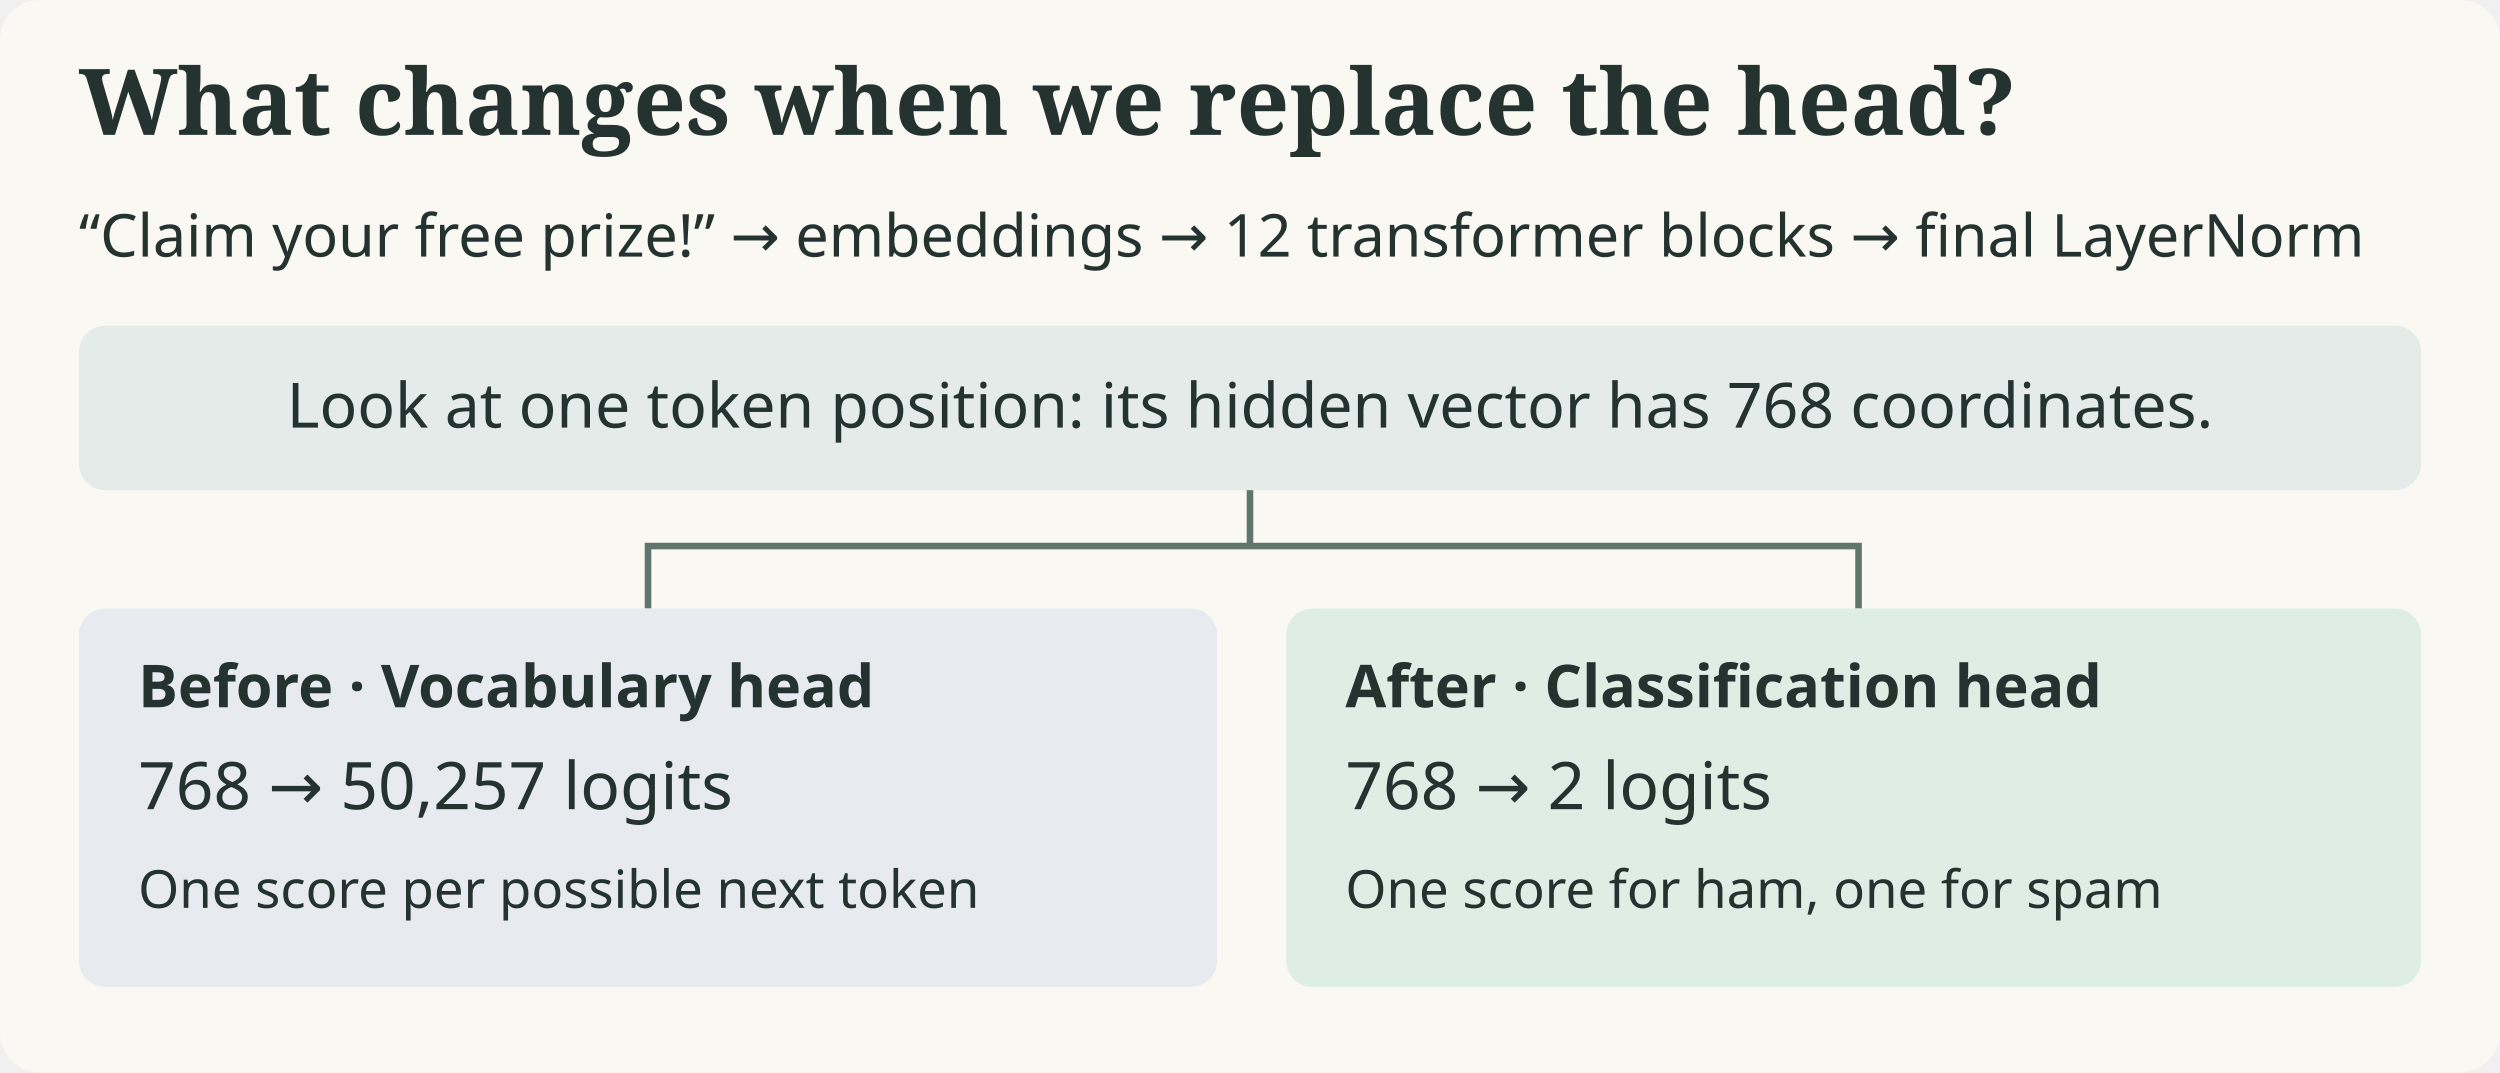
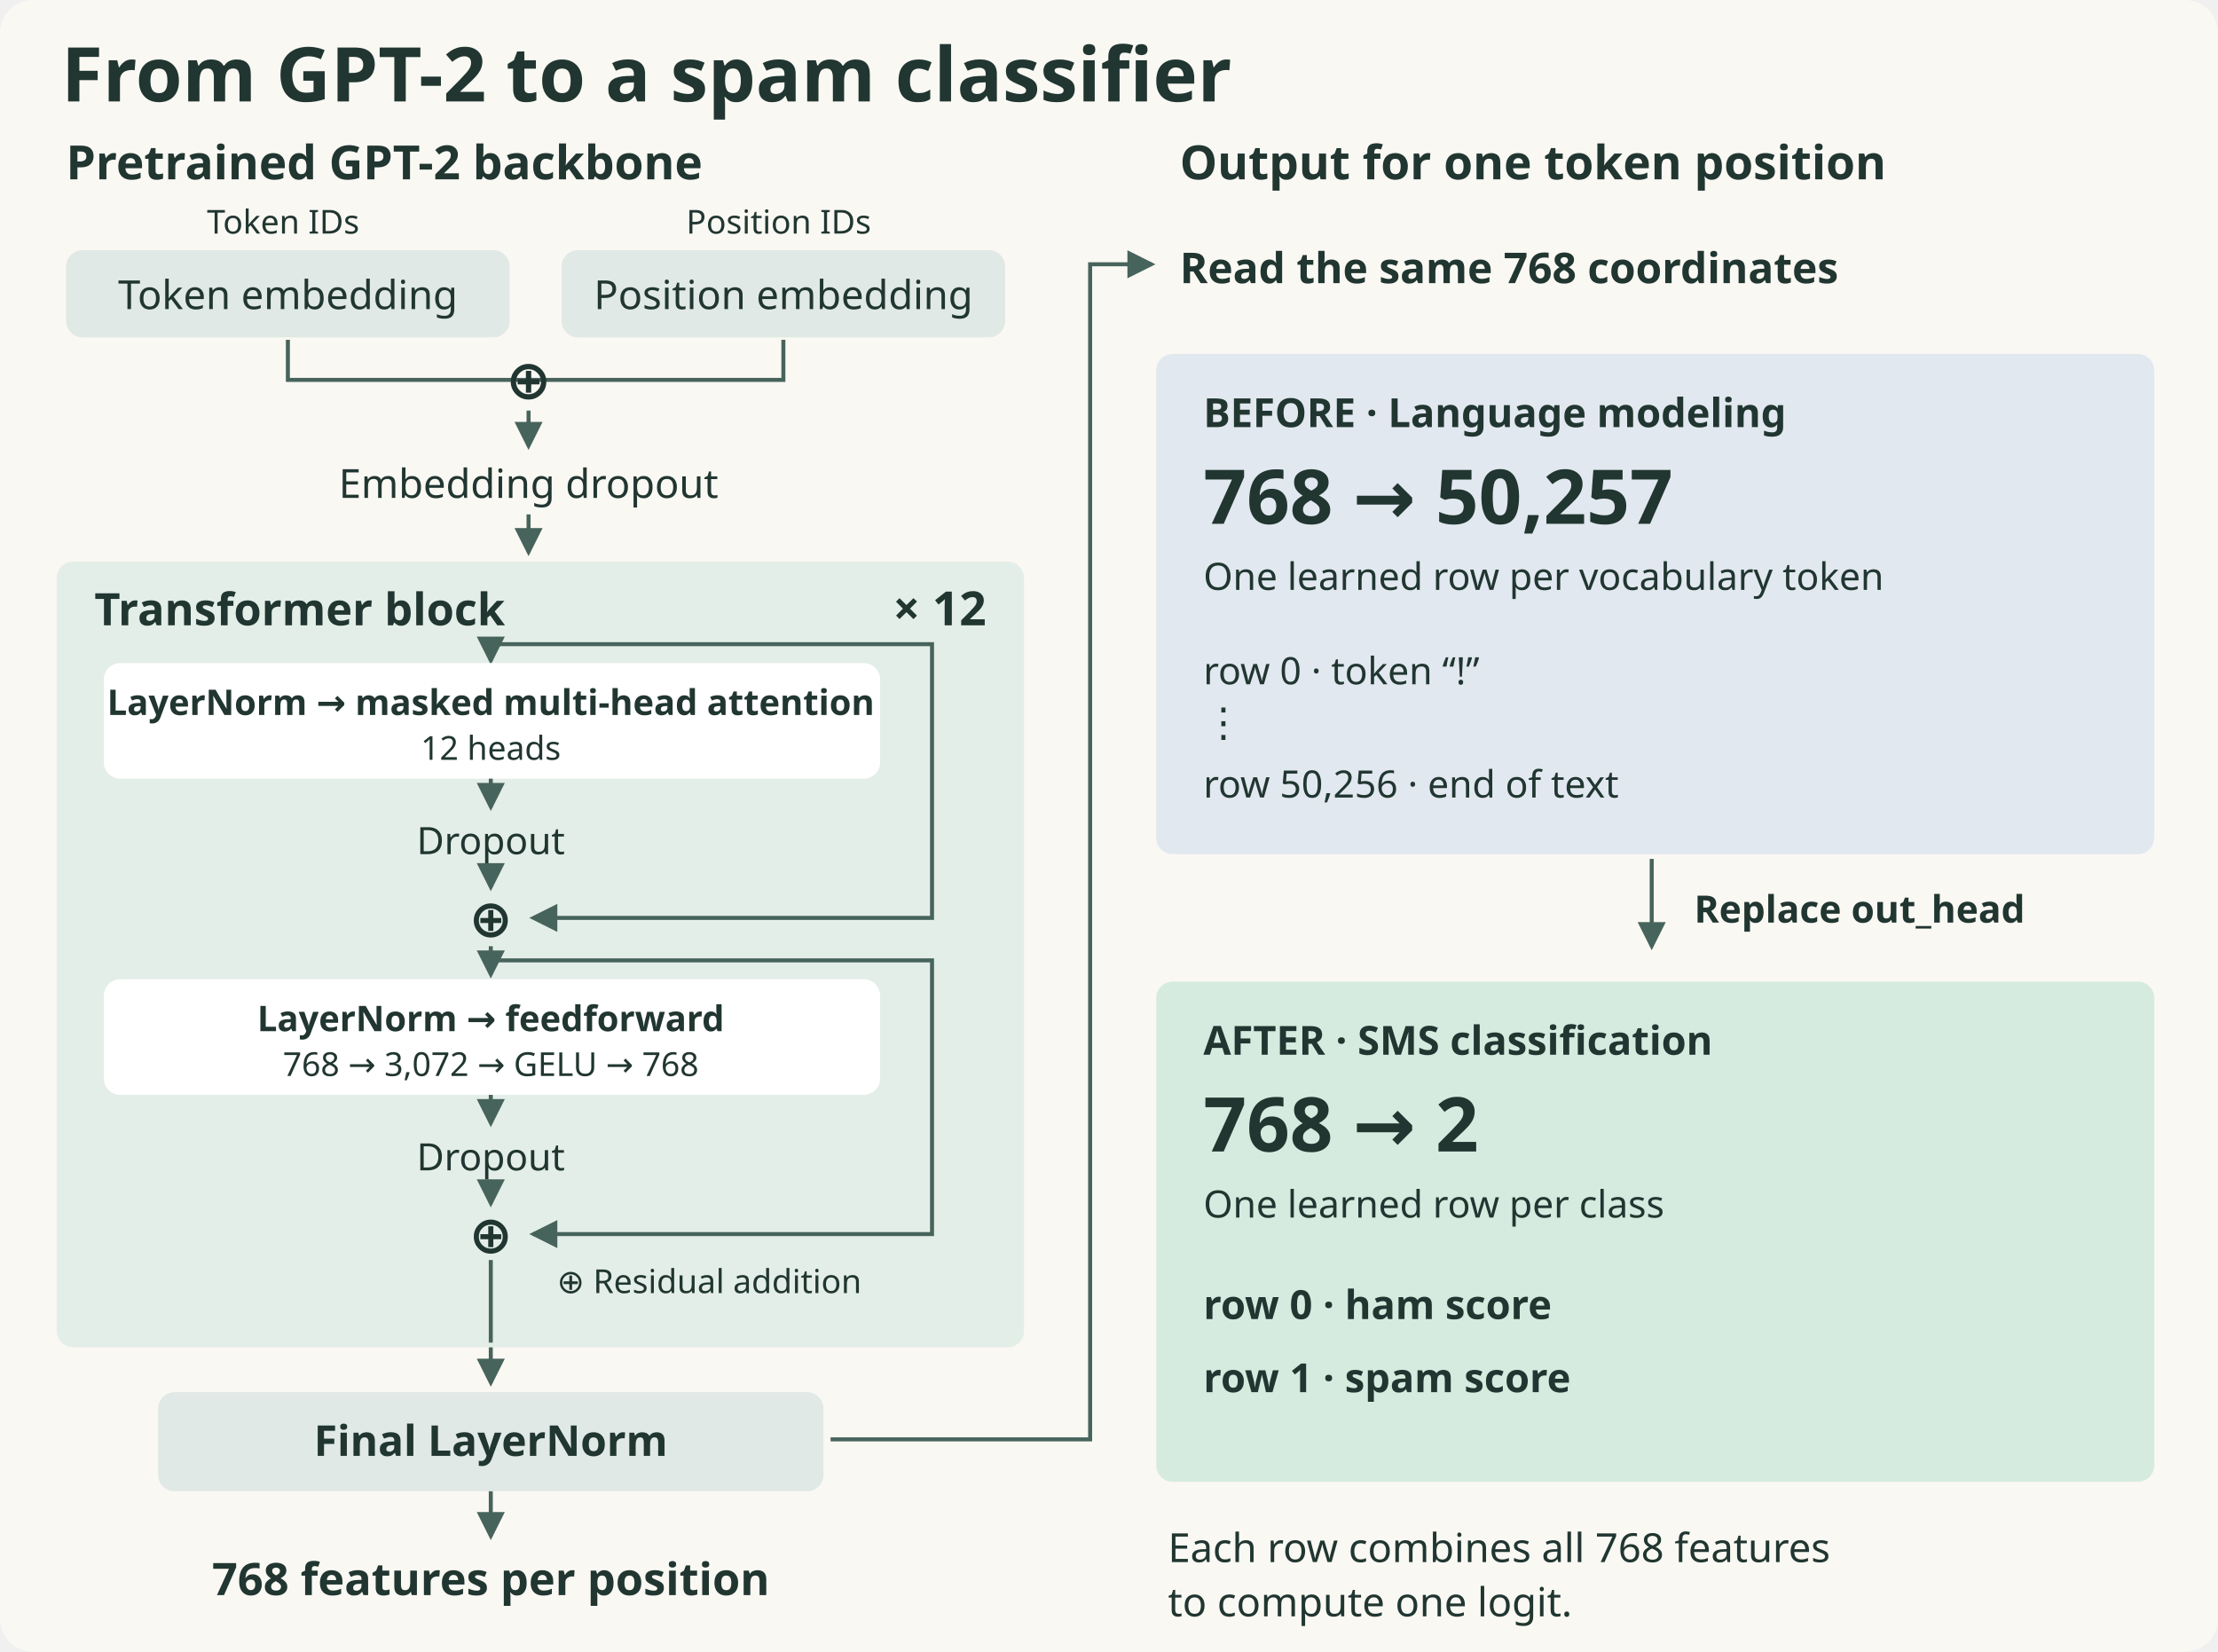
- <svg xmlns="http://www.w3.org/2000/svg" width="760" height="326" viewBox="0 0 760 326" role="img" aria-labelledby="title desc">
-   <rect width="760" height="326" rx="12" fill="#faf8f3" />
-   <g font-family="system-ui, sans-serif" fill="#253330">
-     <text x="24" y="41" font-family="Georgia, serif" font-size="28" font-weight="bold">What changes when we replace the head?</text>
-     <text x="24" y="78" font-size="18">“Claim your free prize!” → embeddings → 12 transformer blocks → final LayerNorm</text>
-     <rect x="24" y="99" width="712" height="50" rx="8" fill="#e4ebe8" />
-     <text x="380" y="130" text-anchor="middle" font-size="19">Look at one token position: its hidden vector has 768 coordinates.</text>
-     <path d="M380 149V166H197V185 M380 166H565V185" fill="none" stroke="#60756e" stroke-width="2" />
-     <rect x="24" y="185" width="346" height="115" rx="8" fill="#e7ebef" />
-     <rect x="391" y="185" width="345" height="115" rx="8" fill="#deeee5" />
-     <text x="42" y="215" font-size="18" font-weight="bold">Before · Vocabulary head</text>
-     <text x="42" y="246" font-size="20">768 → 50,257 logits</text>
-     <text x="42" y="276" font-size="16">One score per possible next token</text>
-     <text x="409" y="215" font-size="18" font-weight="bold">After · Classification head</text>
-     <text x="409" y="246" font-size="20">768 → 2 logits</text>
-     <text x="409" y="276" font-size="16">One score for ham, one for spam</text>
+ <svg xmlns="http://www.w3.org/2000/svg" width="940" height="700" viewBox="0 0 940 700" role="img" aria-labelledby="title desc">
+   <defs>
+     <marker id="arrow" markerWidth="7" markerHeight="7" refX="6" refY="3.5" orient="auto">
+       <path d="M0 0L7 3.5L0 7" fill="#47645c" />
+     </marker>
+   </defs>
+   <rect width="940" height="700" rx="14" fill="#faf8f3" />
+   <g font-family="system-ui, sans-serif" fill="#213631">
+     <text x="26" y="43" font-size="32" font-weight="650" text-anchor="start">From GPT-2 to a spam classifier</text>
+     <text x="28" y="76" font-size="20" font-weight="650" text-anchor="start">Pretrained GPT-2 backbone</text>
+     <text x="500" y="76" font-size="20" font-weight="650" text-anchor="start">Output for one token position</text>
+     <rect x="28" y="106" width="188" height="37" rx="7" fill="#e0e9e5" />
+     <text x="122" y="131" font-size="17" font-weight="400" text-anchor="middle">Token embedding</text>
+     <rect x="238" y="106" width="188" height="37" rx="7" fill="#e0e9e5" />
+     <text x="332" y="131" font-size="17" font-weight="400" text-anchor="middle">Position embedding</text>
+     <text x="120" y="99" font-size="14" font-weight="400" text-anchor="middle">Token IDs</text>
+     <text x="330" y="99" font-size="14" font-weight="400" text-anchor="middle">Position IDs</text>
+     <path d="M122 144V161H224" fill="none" stroke="#47645c" stroke-width="1.7" />
+     <path d="M332 144V161H224" fill="none" stroke="#47645c" stroke-width="1.7" />
+     <text x="224" y="169" font-size="23" font-weight="650" text-anchor="middle">⊕</text>
+     <path d="M224 174v15" fill="none" stroke="#47645c" stroke-width="1.7" marker-end="url(#arrow)" />
+     <text x="224" y="211" font-size="17" font-weight="400" text-anchor="middle">Embedding dropout</text>
+     <path d="M224 218v16" fill="none" stroke="#47645c" stroke-width="1.7" marker-end="url(#arrow)" />
+     <rect x="24" y="238" width="410" height="333" rx="7" fill="#e4eee8" />
+     <text x="40" y="265" font-size="19" font-weight="650" text-anchor="start">Transformer block</text>
+     <text x="418" y="265" font-size="20" font-weight="650" text-anchor="end">× 12</text>
+     <path d="M208 270v10" fill="none" stroke="#47645c" stroke-width="1.7" marker-end="url(#arrow)" />
+     <rect x="44" y="281" width="329" height="49" rx="7" fill="#ffffff" />
+     <text x="208" y="303" font-size="15" font-weight="650" text-anchor="middle">LayerNorm → masked multi-head attention</text>
+     <text x="208" y="322" font-size="14" font-weight="400" text-anchor="middle">12 heads</text>
+     <path d="M208 330v12" fill="none" stroke="#47645c" stroke-width="1.7" marker-end="url(#arrow)" />
+     <text x="208" y="362" font-size="16" font-weight="400" text-anchor="middle">Dropout</text>
+     <path d="M208 366v10" fill="none" stroke="#47645c" stroke-width="1.7" marker-end="url(#arrow)" />
+     <text x="208" y="397" font-size="22" font-weight="650" text-anchor="middle">⊕</text>
+     <path d="M208 273H395V389H226" fill="none" stroke="#47645c" stroke-width="1.7" marker-end="url(#arrow)" />
+     <path d="M208 401v12" fill="none" stroke="#47645c" stroke-width="1.7" marker-end="url(#arrow)" />
+     <rect x="44" y="415" width="329" height="49" rx="7" fill="#ffffff" />
+     <text x="208" y="437" font-size="15" font-weight="650" text-anchor="middle">LayerNorm → feedforward</text>
+     <text x="208" y="456" font-size="14" font-weight="400" text-anchor="middle">768 → 3,072 → GELU → 768</text>
+     <path d="M208 464v12" fill="none" stroke="#47645c" stroke-width="1.7" marker-end="url(#arrow)" />
+     <text x="208" y="496" font-size="16" font-weight="400" text-anchor="middle">Dropout</text>
+     <path d="M208 500v10" fill="none" stroke="#47645c" stroke-width="1.7" marker-end="url(#arrow)" />
+     <text x="208" y="531" font-size="22" font-weight="650" text-anchor="middle">⊕</text>
+     <path d="M208 407H395V523H226" fill="none" stroke="#47645c" stroke-width="1.7" marker-end="url(#arrow)" />
+     <text x="236" y="548" font-size="14" font-weight="400" text-anchor="start">⊕  Residual addition</text>
+     <path d="M208 534v35" fill="none" stroke="#47645c" stroke-width="1.7" />
+     <path d="M208 571v15" fill="none" stroke="#47645c" stroke-width="1.7" marker-end="url(#arrow)" />
+     <rect x="67" y="590" width="282" height="42" rx="7" fill="#e0e9e5" />
+     <text x="208" y="617" font-size="18" font-weight="650" text-anchor="middle">Final LayerNorm</text>
+     <path d="M208 632v19" fill="none" stroke="#47645c" stroke-width="1.7" marker-end="url(#arrow)" />
+     <text x="208" y="676" font-size="19" font-weight="650" text-anchor="middle">768 features per position</text>
+     <path d="M352 610H462V112H488" fill="none" stroke="#47645c" stroke-width="1.7" marker-end="url(#arrow)" />
+     <text x="500" y="120" font-size="18" font-weight="650" text-anchor="start">Read the same 768 coordinates</text>
+     <rect x="490" y="150" width="423" height="212" rx="7" fill="#e2e8ef" />
+     <text x="510" y="181" font-size="17" font-weight="650" text-anchor="start">BEFORE  ·  Language modeling</text>
+     <text x="510" y="222" font-size="32" font-weight="650" text-anchor="start">768 → 50,257</text>
+     <text x="510" y="250" font-size="16" font-weight="400" text-anchor="start">One learned row per vocabulary token</text>
+     <text x="510" y="290" font-size="16" font-weight="400" text-anchor="start">row 0  ·  token “!”</text>
+     <text x="510" y="312" font-size="17" font-weight="400" text-anchor="start">⋮</text>
+     <text x="510" y="338" font-size="16" font-weight="400" text-anchor="start">row 50,256  ·  end of text</text>
+     <rect x="490" y="416" width="423" height="212" rx="7" fill="#d6ebdf" />
+     <text x="510" y="447" font-size="17" font-weight="650" text-anchor="start">AFTER  ·  SMS classification</text>
+     <text x="510" y="488" font-size="32" font-weight="650" text-anchor="start">768 → 2</text>
+     <text x="510" y="516" font-size="16" font-weight="400" text-anchor="start">One learned row per class</text>
+     <text x="510" y="559" font-size="17" font-weight="650" text-anchor="start">row 0  ·  ham score</text>
+     <text x="510" y="590" font-size="17" font-weight="650" text-anchor="start">row 1  ·  spam score</text>
+     <path d="M700 364v37" fill="none" stroke="#47645c" stroke-width="1.7" marker-end="url(#arrow)" />
+     <text x="718" y="391" font-size="16" font-weight="650" text-anchor="start">Replace out_head</text>
+     <text x="495" y="662" font-size="17" font-weight="400" text-anchor="start">Each row combines all 768 features</text>
+     <text x="495" y="685" font-size="17" font-weight="400" text-anchor="start">to compute one logit.</text>
  </g>
</svg>
